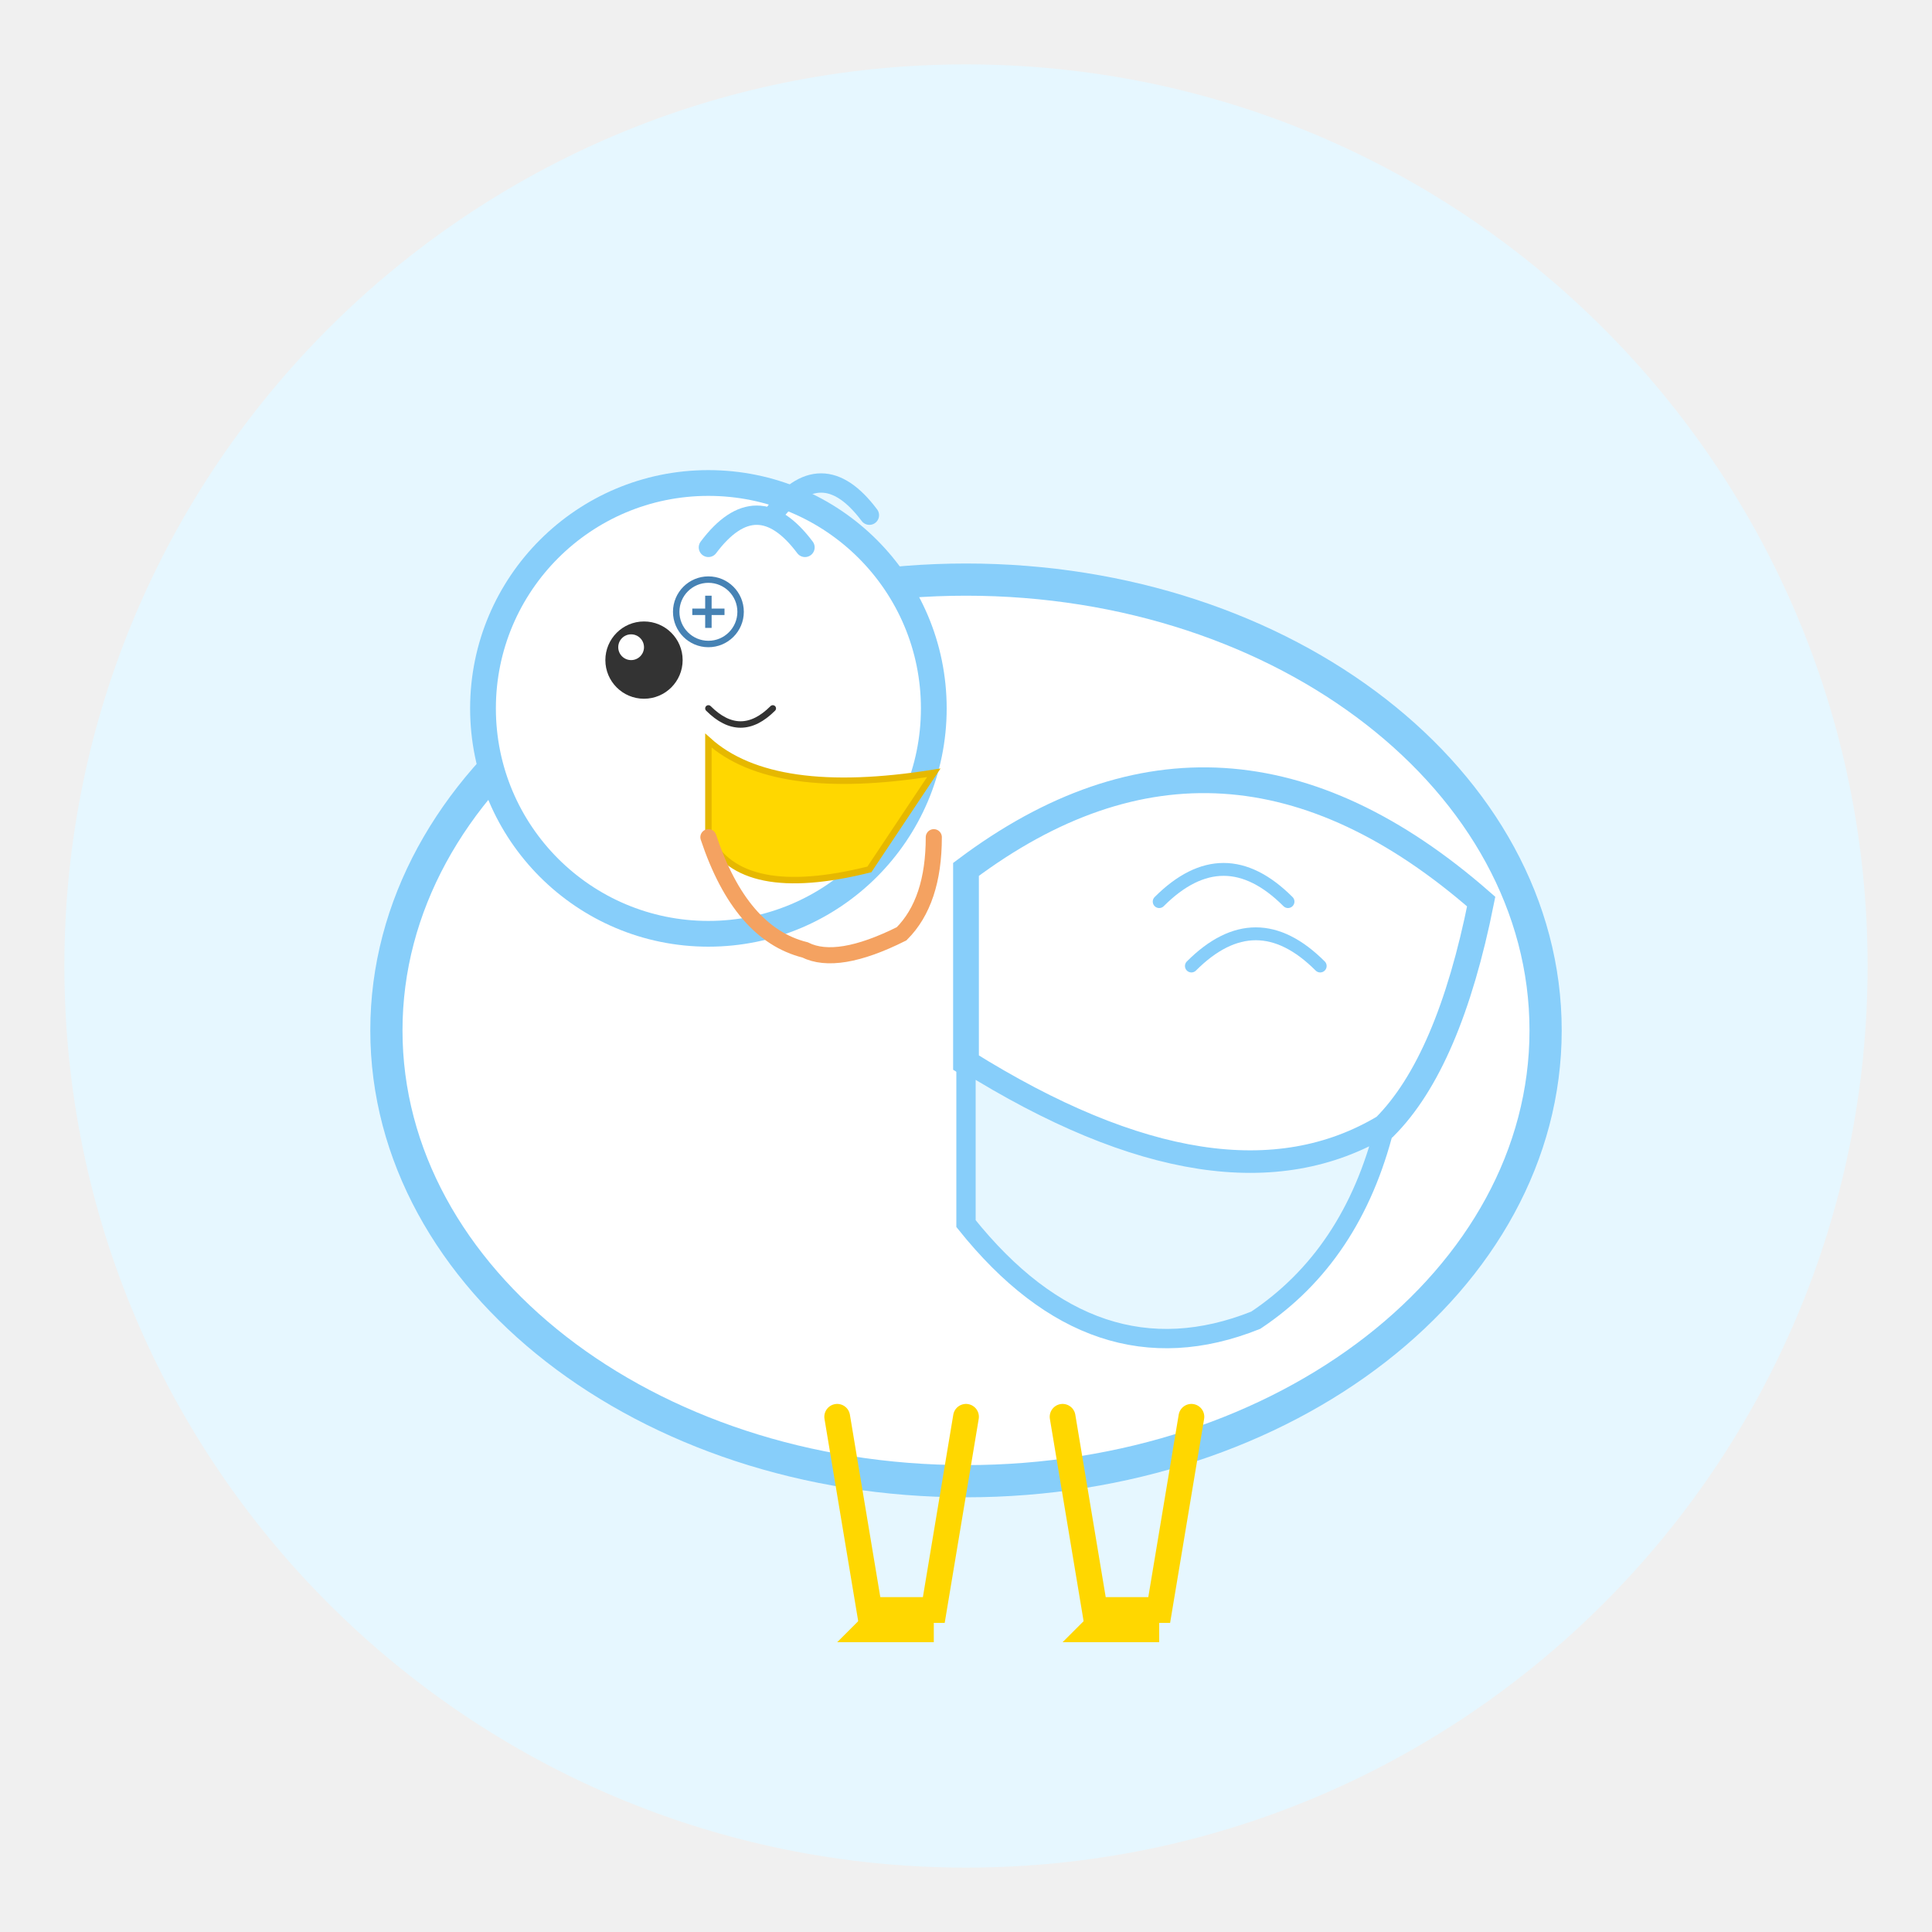
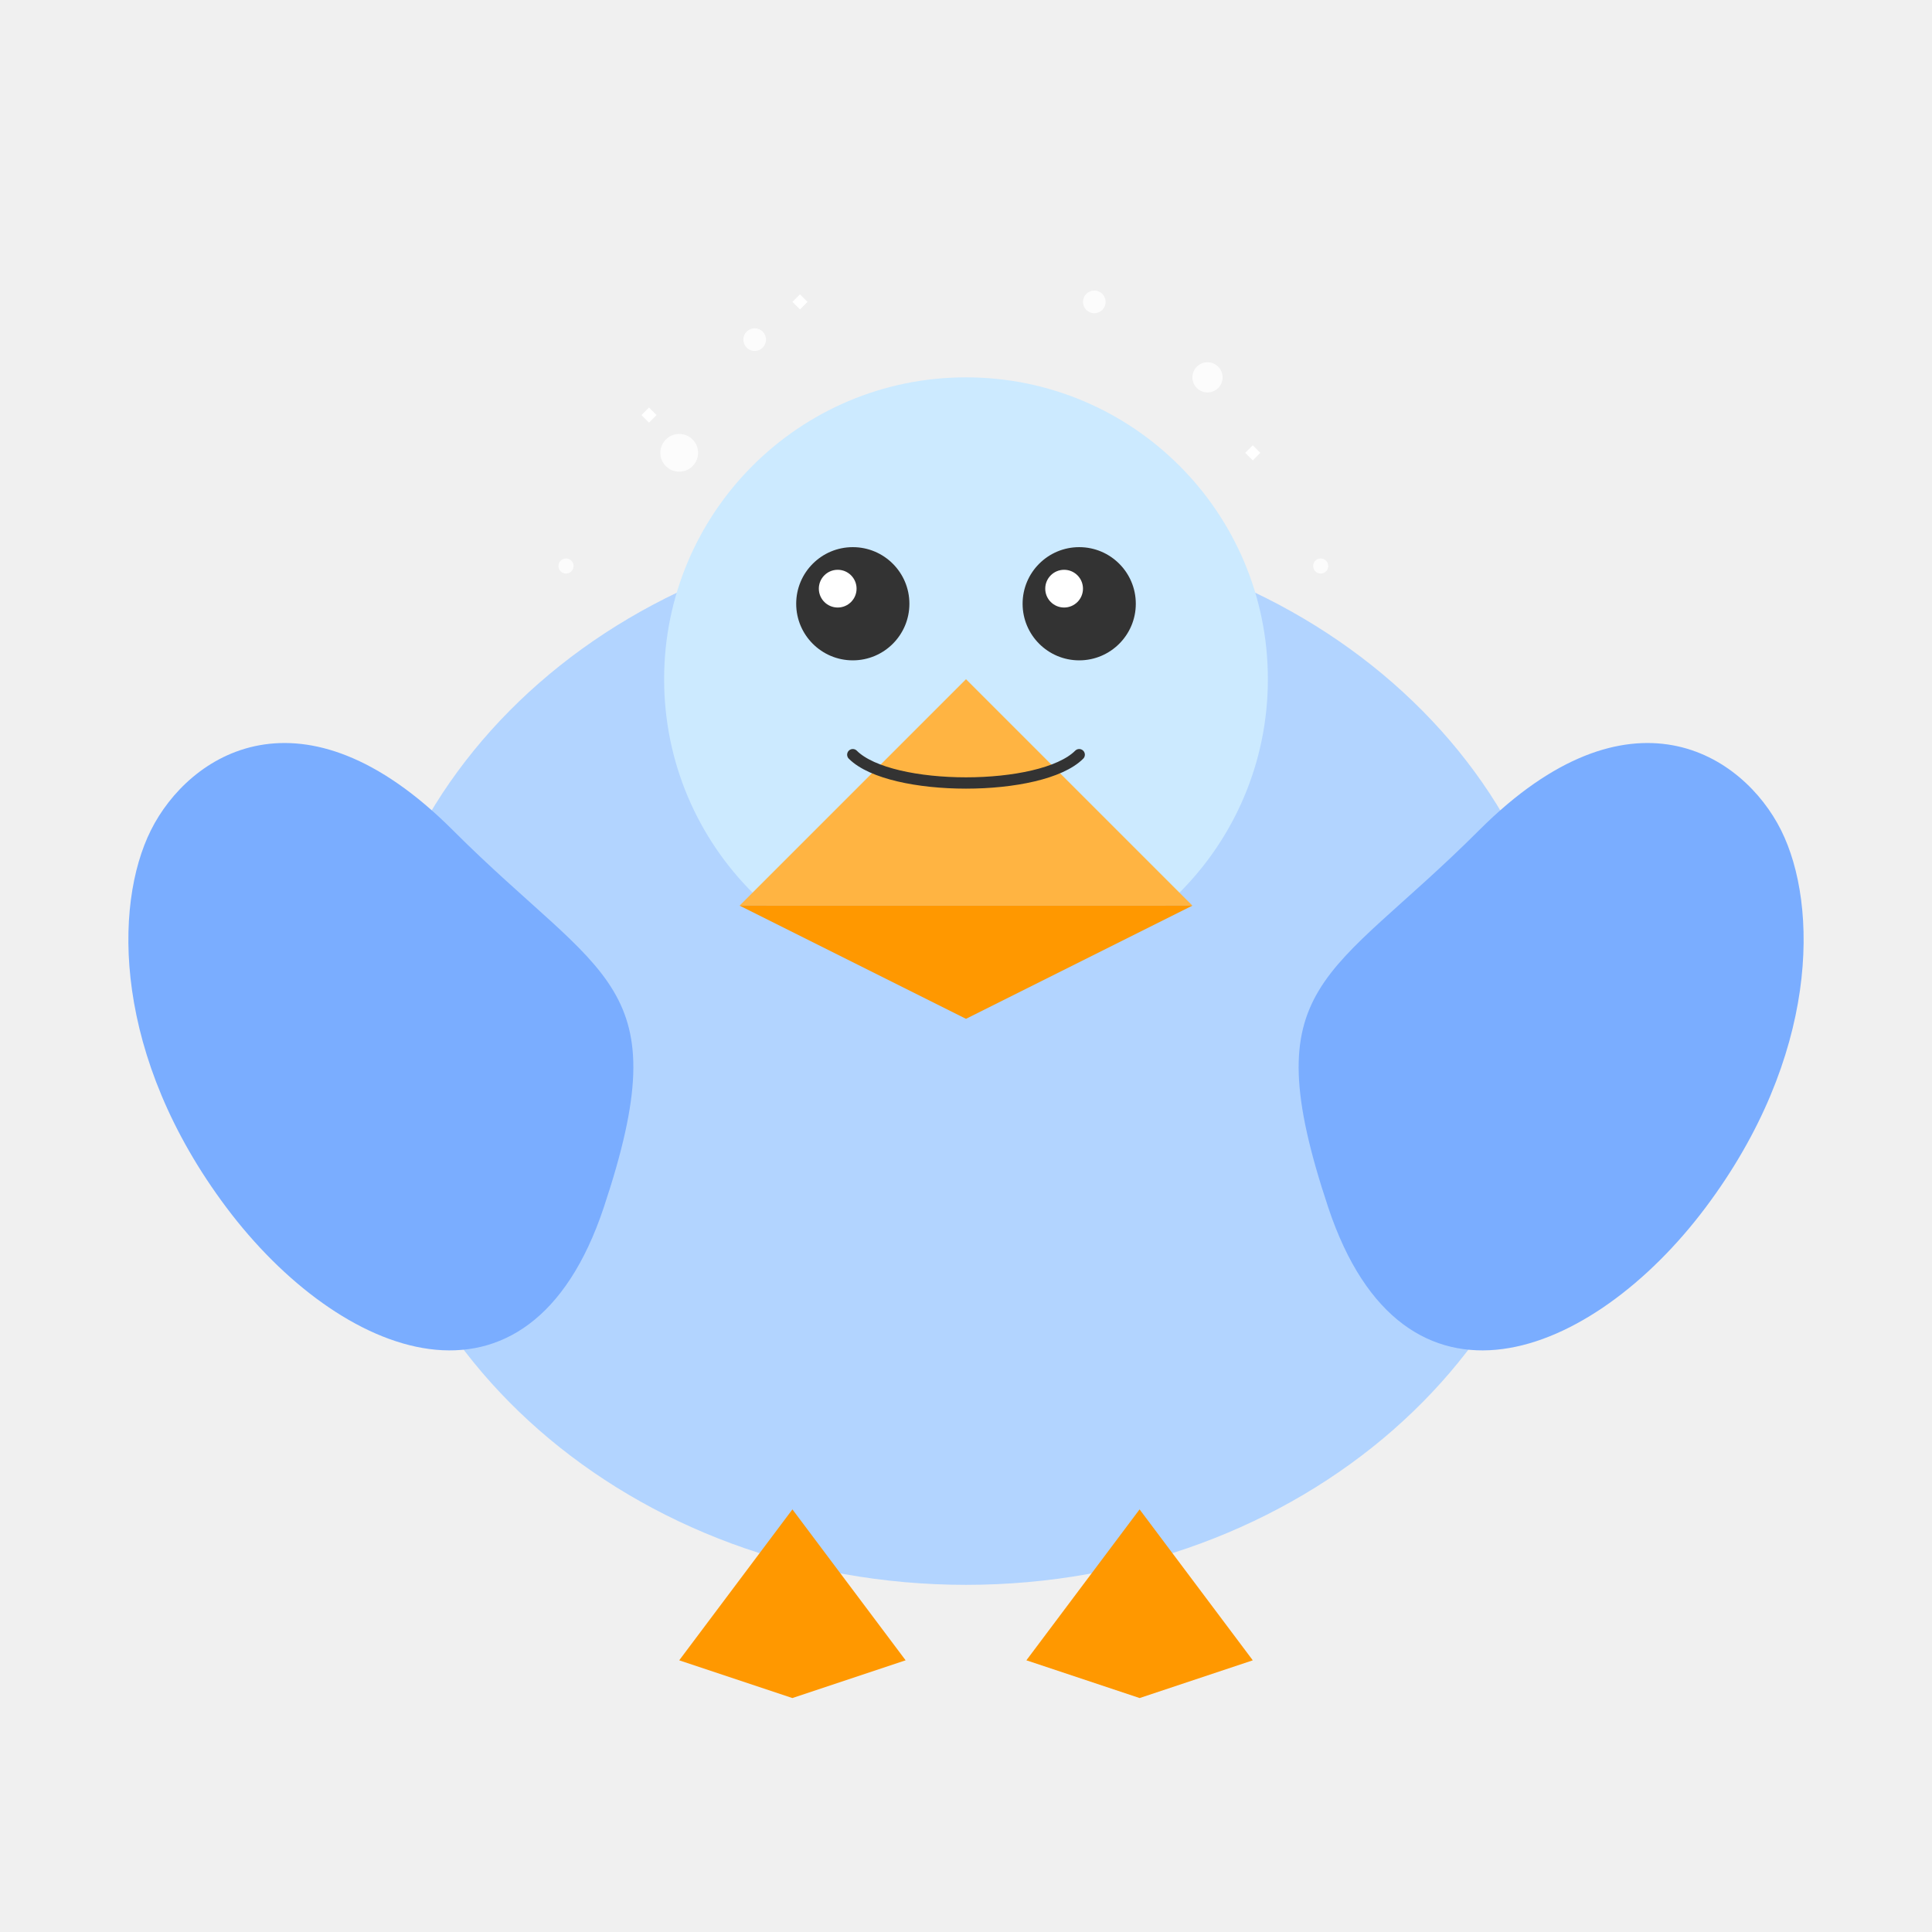
- <svg xmlns="http://www.w3.org/2000/svg" viewBox="0 0 600 600">
-   <circle cx="300" cy="300" r="280" fill="#e6f7ff" />
-   <ellipse cx="300" cy="320" rx="180" ry="140" fill="#ffffff" stroke="#87CEFA" stroke-width="10" />
-   <circle cx="220" cy="220" r="70" fill="#ffffff" stroke="#87CEFA" stroke-width="8" />
-   <circle cx="200" cy="205" r="12" fill="#333333" />
-   <circle cx="196" cy="201" r="4" fill="#ffffff" />
-   <path d="M220,230 Q240,248 290,240 L270,270 Q230,280 220,260 Z" fill="#FFD700" stroke="#e6b800" stroke-width="2" />
-   <path d="M300,270 Q380,210 460,280 Q450,330 430,350 Q380,380 300,330 Z" fill="#ffffff" stroke="#87CEFA" stroke-width="8" />
-   <path d="M300,330 Q380,380 430,350 Q420,390 390,410 Q340,430 300,380 Z" fill="#e6f7ff" stroke="#87CEFA" stroke-width="6" />
-   <path d="M260,440 L270,500 L290,500 L300,440" fill="none" stroke="#FFD700" stroke-width="8" stroke-linecap="round" />
-   <path d="M330,440 L340,500 L360,500 L370,440" fill="none" stroke="#FFD700" stroke-width="8" stroke-linecap="round" />
-   <path d="M270,500 L260,510 L290,510 L290,500" fill="#FFD700" />
-   <path d="M340,500 L330,510 L360,510 L360,500" fill="#FFD700" />
-   <path d="M220,260 Q230,290 250,295 Q260,300 280,290 Q290,280 290,260" fill="none" stroke="#f4a261" stroke-width="5" stroke-linecap="round" />
-   <path d="M240,220 Q230,230 220,220" fill="none" stroke="#333333" stroke-width="2" stroke-linecap="round" />
-   <path d="M360,280 Q380,260 400,280" fill="none" stroke="#87CEFA" stroke-width="4" stroke-linecap="round" />
-   <path d="M370,300 Q390,280 410,300" fill="none" stroke="#87CEFA" stroke-width="4" stroke-linecap="round" />
-   <path d="M220,170 Q235,150 250,170" fill="none" stroke="#87CEFA" stroke-width="6" stroke-linecap="round" />
-   <path d="M240,160 Q255,140 270,160" fill="none" stroke="#87CEFA" stroke-width="6" stroke-linecap="round" />
-   <circle cx="220" cy="190" r="10" fill="none" stroke="#4682b4" stroke-width="2" />
-   <path d="M215,190 L225,190 M220,185 L220,195" stroke="#4682b4" stroke-width="2" />
+ <svg xmlns="http://www.w3.org/2000/svg" width="512" height="512" viewBox="0 0 512 512" fill="none">
+   <ellipse cx="256" cy="280" rx="160" ry="140" fill="#B2D4FF" />
+   <path d="M120 220C80 180 50 200 40 220C30 240 30 280 60 320C90 360 140 380 160 320C180 260 160 260 120 220Z" fill="#7AADFF" />
+   <path d="M392 220C432 180 462 200 472 220C482 240 482 280 452 320C422 360 372 380 352 320C332 260 352 260 392 220Z" fill="#7AADFF" />
+   <circle cx="256" cy="180" r="80" fill="#CCEAFF" />
+   <circle cx="226" cy="160" r="15" fill="#333333" />
+   <circle cx="286" cy="160" r="15" fill="#333333" />
+   <circle cx="222" cy="156" r="5" fill="white" />
+   <circle cx="282" cy="156" r="5" fill="white" />
+   <path d="M256 180 L196 240 L316 240 Z" fill="#FFB442" />
+   <path d="M196 240 L256 270 L316 240 Z" fill="#FF9800" />
+   <path d="M210 400 L180 440 L210 450 L240 440 Z" fill="#FF9800" />
+   <path d="M302 400 L272 440 L302 450 L332 440 Z" fill="#FF9800" />
+   <path d="M226 200 C236 210 276 210 286 200" stroke="#333333" stroke-width="3" stroke-linecap="round" />
+   <circle cx="180" cy="120" r="5" fill="white" opacity="0.8" />
+   <circle cx="320" cy="100" r="4" fill="white" opacity="0.8" />
+   <circle cx="290" cy="80" r="3" fill="white" opacity="0.8" />
+   <circle cx="200" cy="90" r="3" fill="white" opacity="0.8" />
+   <circle cx="150" cy="150" r="2" fill="white" opacity="0.8" />
+   <circle cx="350" cy="150" r="2" fill="white" opacity="0.8" />
+   <path d="M170 110 L172 112 L174 110 L172 108 Z" fill="white" />
+   <path d="M330 120 L332 122 L334 120 L332 118 Z" fill="white" />
+   <path d="M210 80 L212 82 L214 80 L212 78 Z" fill="white" />
</svg>
